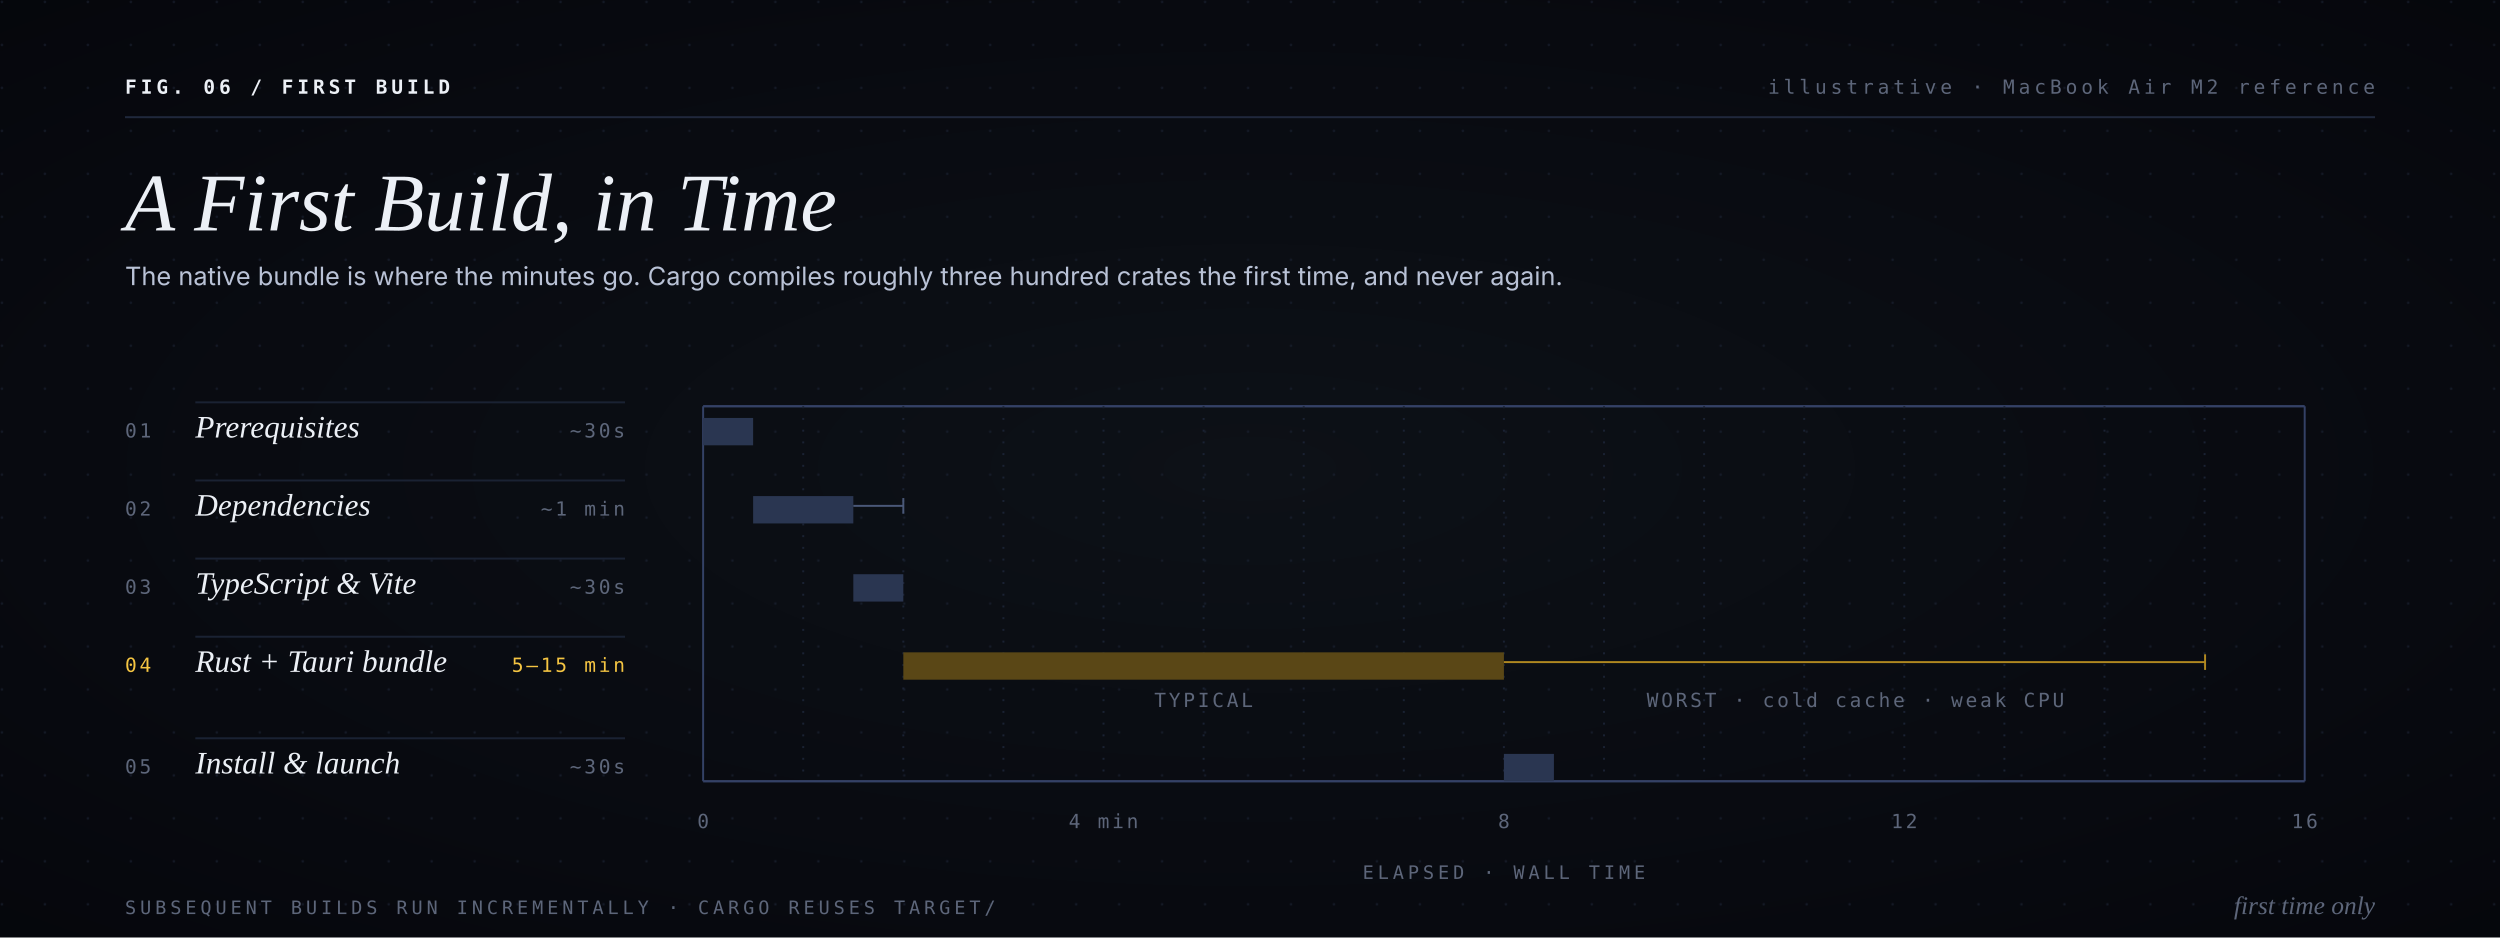
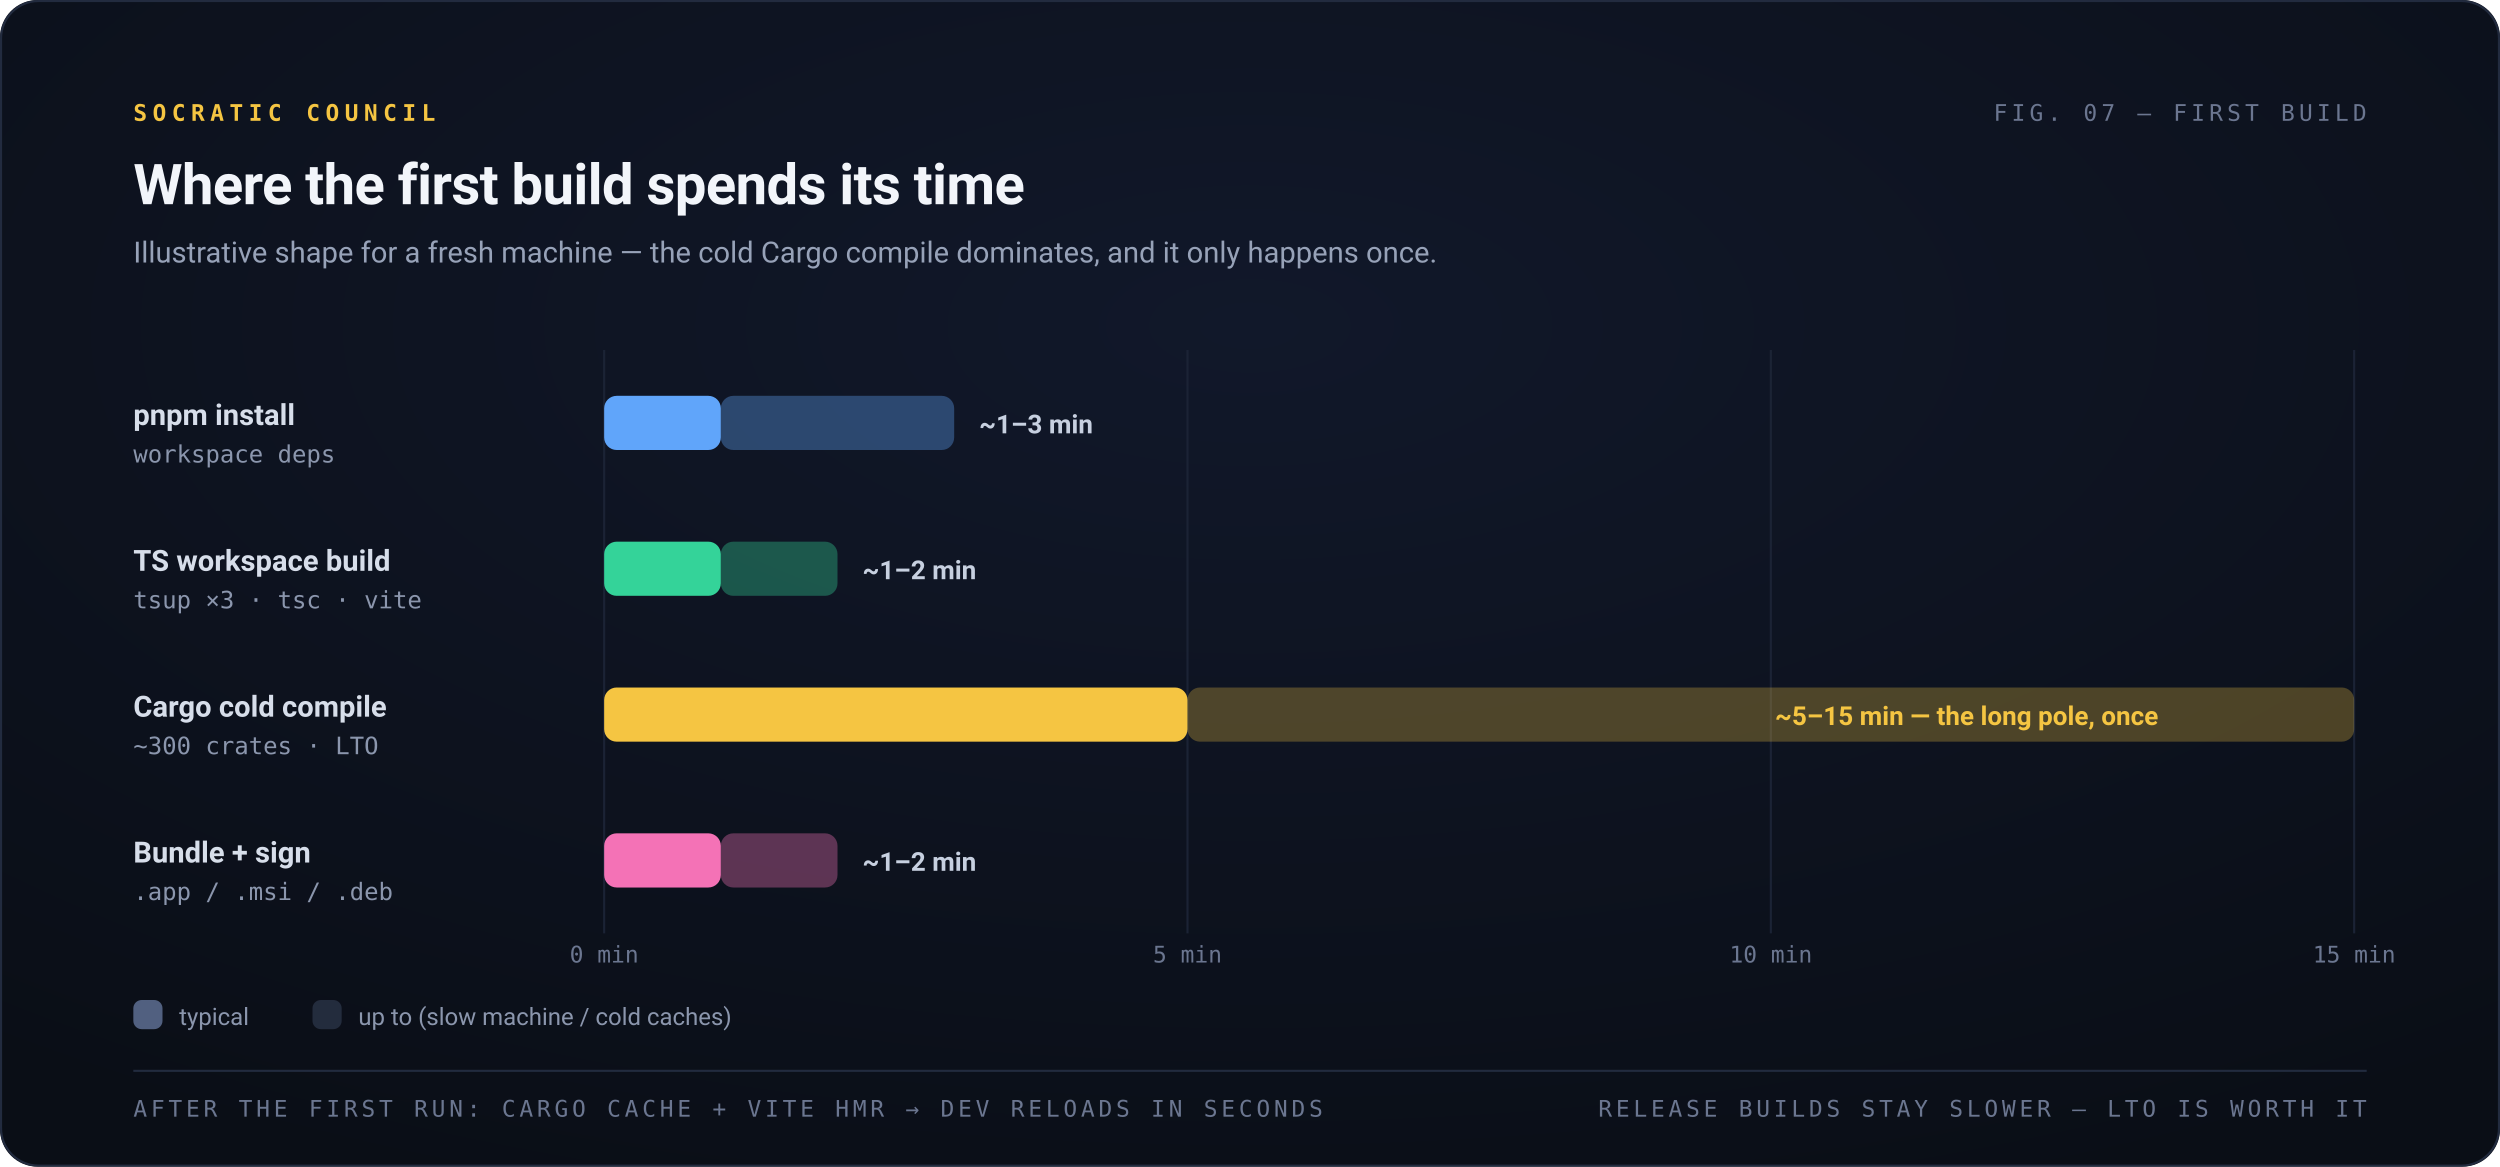
- <svg xmlns="http://www.w3.org/2000/svg" viewBox="0 0 1280 480" role="img" aria-labelledby="title desc" preserveAspectRatio="xMidYMid meet">
+ <svg xmlns="http://www.w3.org/2000/svg" viewBox="0 0 1200 560" role="img" aria-labelledby="title desc" preserveAspectRatio="xMidYMid meet">
  <defs>
-     <radialGradient id="page" cx="50%" cy="50%" r="80%">
-       <stop offset="0%" stop-color="#0d1117" />
-       <stop offset="60%" stop-color="#080a10" />
-       <stop offset="100%" stop-color="#04050a" />
+     <style>
+       .sans { font-family: -apple-system, 'Segoe UI', Roboto, 'Helvetica Neue', Arial, sans-serif; }
+       .mono { font-family: 'SF Mono', 'Cascadia Code', 'JetBrains Mono', Menlo, Consolas, monospace; }
+       .h1   { fill: #F2F5FA; font-size: 27px; font-weight: 700; letter-spacing: -0.3px; }
+       .sub  { fill: #97A2B8; font-size: 14px; }
+       .tag  { fill: #F5C542; font-size: 11px; font-weight: 600; letter-spacing: 2.6px; }
+       .meta { fill: #6B7690; font-size: 11px; letter-spacing: 2px; }
+       .axis    { fill: #6B7690; font-size: 11px; }
+       .rowname { fill: #D7DEEA; font-size: 14px; font-weight: 600; }
+       .rowsub  { fill: #8B96AD; font-size: 11.5px; }
+       .dur     { fill: #C7D0E0; font-size: 12.5px; font-weight: 600; }
+       .durgold { fill: #F5C542; font-size: 12.5px; font-weight: 700; }
+       .footer  { fill: #6B7690; font-size: 11px; letter-spacing: 1.8px; }
+     </style>
+     <radialGradient id="bgGlow7" cx="50%" cy="28%" r="80%">
+       <stop offset="0%" stop-color="#11182A" />
+       <stop offset="100%" stop-color="#0A0E16" />
    </radialGradient>
-     <pattern id="dotgrid" width="22" height="22" patternUnits="userSpaceOnUse">
-       <circle cx="1" cy="1" r="0.7" fill="#1c2434" fill-opacity="0.55" />
-     </pattern>
-     <style>
-       .display { font-family: 'Cormorant Garamond', 'Hoefler Text', Garamond, 'Times New Roman', serif; }
-       .body    { font-family: 'Manrope', -apple-system, BlinkMacSystemFont, 'Helvetica Neue', sans-serif; }
-       .mono    { font-family: 'JetBrains Mono', 'SF Mono', Menlo, Consolas, monospace; }
-       .ink     { fill: #ecf0f6; }
-       .body-c  { fill: #b9c2d6; }
-       .muted   { fill: #5d667a; }
-       .gold    { fill: #f5c542; }
-       .stroke-hair { stroke: #20283c; stroke-width: 1; fill: none; }
-       .stroke-hair-strong { stroke: #344166; stroke-width: 1.2; fill: none; }
-       .stroke-rule { stroke: #1a2233; stroke-width: 1; fill: none; }
-       .axis { stroke: #344166; stroke-width: 1; fill: none; }
-       .axis-tick { stroke: #2a3550; stroke-width: 1; fill: none; }
-       .grid { stroke: #1a2233; stroke-width: 1; stroke-dasharray: 1 5; fill: none; }
-       .bar  { fill: #2a3651; }
-       .bar-gold { fill: #5a4716; }
-       .range { stroke: #4a5878; stroke-width: 1; fill: none; }
-       .range-gold { stroke: #b08820; stroke-width: 1; fill: none; }
-       .cap   { stroke: #4a5878; stroke-width: 1; fill: none; }
-       .cap-gold { stroke: #b08820; stroke-width: 1; fill: none; }
-     </style>
  </defs>
-   <rect width="1280" height="480" fill="url(#page)" />
-   <rect width="1280" height="480" fill="url(#dotgrid)" />
-   <line x1="64" y1="60" x2="1216" y2="60" class="stroke-hair" />
-   <text x="64" y="48" class="mono ink" font-size="10" font-weight="600" letter-spacing="2">FIG. 06 / FIRST BUILD</text>
-   <text x="1216" y="48" class="mono muted" font-size="10" letter-spacing="2" text-anchor="end">illustrative · MacBook Air M2 reference</text>
-   <text x="64" y="118" class="display ink" font-style="italic" font-size="42">A First Build, in Time</text>
-   <text x="64" y="146" class="body body-c" font-size="13">The native bundle is where the minutes go. Cargo compiles roughly three hundred crates the first time, and never again.</text>
-   <line x1="360" y1="208" x2="1180" y2="208" class="stroke-hair-strong" />
-   <line x1="360" y1="400" x2="1180" y2="400" class="stroke-hair-strong" />
-   <line x1="360" y1="208" x2="360" y2="400" class="axis" />
-   <line x1="1180" y1="208" x2="1180" y2="400" class="axis" />
-   <g class="grid">
-     <line x1="411.25" y1="208" x2="411.25" y2="400" />
-     <line x1="462.5" y1="208" x2="462.5" y2="400" />
-     <line x1="513.75" y1="208" x2="513.75" y2="400" />
-     <line x1="565" y1="208" x2="565" y2="400" />
-     <line x1="616.25" y1="208" x2="616.25" y2="400" />
-     <line x1="667.5" y1="208" x2="667.5" y2="400" />
-     <line x1="718.75" y1="208" x2="718.75" y2="400" />
-     <line x1="770" y1="208" x2="770" y2="400" />
-     <line x1="821.25" y1="208" x2="821.25" y2="400" />
-     <line x1="872.5" y1="208" x2="872.5" y2="400" />
-     <line x1="923.75" y1="208" x2="923.75" y2="400" />
-     <line x1="975" y1="208" x2="975" y2="400" />
-     <line x1="1026.25" y1="208" x2="1026.25" y2="400" />
-     <line x1="1077.5" y1="208" x2="1077.5" y2="400" />
-     <line x1="1128.75" y1="208" x2="1128.75" y2="400" />
+   <rect width="1200" height="560" rx="18" fill="url(#bgGlow7)" />
+   <rect x="0.5" y="0.5" width="1199" height="559" rx="18" fill="none" stroke="#222B3F" />
+   <text x="64" y="58" class="mono tag">SOCRATIC COUNCIL</text>
+   <text x="1136" y="58" class="mono meta" text-anchor="end">FIG. 07 — FIRST BUILD</text>
+   <text x="64" y="98" class="sans h1">Where the first build spends its time</text>
+   <text x="64" y="126" class="sans sub">Illustrative shape for a fresh machine — the cold Cargo compile dominates, and it only happens once.</text>
+   <g stroke="#1B2335">
+     <line x1="290" y1="168" x2="290" y2="448" />
+     <line x1="570" y1="168" x2="570" y2="448" />
+     <line x1="850" y1="168" x2="850" y2="448" />
+     <line x1="1130" y1="168" x2="1130" y2="448" />
  </g>
-   <g class="mono muted" font-size="10" letter-spacing="1.4" text-anchor="middle">
-     <text x="360" y="424">0</text>
-     <text x="565" y="424">4 min</text>
-     <text x="770" y="424">8</text>
-     <text x="975" y="424">12</text>
-     <text x="1180" y="424">16</text>
+   <g class="mono axis">
+     <text x="290" y="462" text-anchor="middle">0 min</text>
+     <text x="570" y="462" text-anchor="middle">5 min</text>
+     <text x="850" y="462" text-anchor="middle">10 min</text>
+     <text x="1130" y="462" text-anchor="middle">15 min</text>
  </g>
-   <text x="770" y="450" class="mono muted" font-size="9.5" letter-spacing="2" text-anchor="middle">ELAPSED · WALL TIME</text>
-   <g transform="translate(0,228)">
-     <text x="64" y="-4" class="mono muted" font-size="10" letter-spacing="1.4">01</text>
-     <text x="100" y="-4" class="display ink" font-style="italic" font-size="16">Prerequisites</text>
-     <text x="320" y="-4" class="mono muted" font-size="10" letter-spacing="1.4" text-anchor="end">~30s</text>
-     <line x1="100" y1="-22" x2="320" y2="-22" class="stroke-rule" />
-     <rect x="360" y="-14" width="25.6" height="14" class="bar" />
-     <line x1="360" y1="-7" x2="360" y2="-7" class="cap" />
-   </g>
-   <g transform="translate(0,268)">
-     <text x="64" y="-4" class="mono muted" font-size="10" letter-spacing="1.4">02</text>
-     <text x="100" y="-4" class="display ink" font-style="italic" font-size="16">Dependencies</text>
-     <text x="320" y="-4" class="mono muted" font-size="10" letter-spacing="1.4" text-anchor="end">~1 min</text>
-     <line x1="100" y1="-22" x2="320" y2="-22" class="stroke-rule" />
-     <rect x="385.6" y="-14" width="51.3" height="14" class="bar" />
-     <line x1="436.9" y1="-9" x2="462.5" y2="-9" class="range" />
-     <line x1="462.5" y1="-13" x2="462.5" y2="-5" class="cap" />
-   </g>
-   <g transform="translate(0,308)">
-     <text x="64" y="-4" class="mono muted" font-size="10" letter-spacing="1.4">03</text>
-     <text x="100" y="-4" class="display ink" font-style="italic" font-size="16">TypeScript &amp; Vite</text>
-     <text x="320" y="-4" class="mono muted" font-size="10" letter-spacing="1.4" text-anchor="end">~30s</text>
-     <line x1="100" y1="-22" x2="320" y2="-22" class="stroke-rule" />
-     <rect x="436.9" y="-14" width="25.6" height="14" class="bar" />
-   </g>
-   <g transform="translate(0,348)">
-     <text x="64" y="-4" class="mono gold" font-size="10" letter-spacing="1.4">04</text>
-     <text x="100" y="-4" class="display ink" font-style="italic" font-size="16">Rust + Tauri bundle</text>
-     <text x="320" y="-4" class="mono gold" font-size="10" letter-spacing="1.4" text-anchor="end">5–15 min</text>
-     <line x1="100" y1="-22" x2="320" y2="-22" class="stroke-rule" />
-     <rect x="462.5" y="-14" width="307.5" height="14" class="bar-gold" />
-     <line x1="770" y1="-9" x2="1129" y2="-9" class="range-gold" />
-     <line x1="1129" y1="-13" x2="1129" y2="-5" class="cap-gold" />
-     <text x="616.25" y="14" class="mono muted" font-size="10" letter-spacing="1.4" text-anchor="middle">TYPICAL</text>
-     <text x="950" y="14" class="mono muted" font-size="10" letter-spacing="1.4" text-anchor="middle">WORST · cold cache · weak CPU</text>
-   </g>
-   <g transform="translate(0,400)">
-     <text x="64" y="-4" class="mono muted" font-size="10" letter-spacing="1.4">05</text>
-     <text x="100" y="-4" class="display ink" font-style="italic" font-size="16">Install &amp; launch</text>
-     <text x="320" y="-4" class="mono muted" font-size="10" letter-spacing="1.4" text-anchor="end">~30s</text>
-     <line x1="100" y1="-22" x2="320" y2="-22" class="stroke-rule" />
-     <rect x="770" y="-14" width="25.6" height="14" class="bar" />
-   </g>
-   <text x="64" y="468" class="mono muted" font-size="9.5" letter-spacing="2">SUBSEQUENT BUILDS RUN INCREMENTALLY · CARGO REUSES TARGET/</text>
-   <text x="1216" y="468" class="display muted" font-size="13" font-style="italic" text-anchor="end">first time only</text>
+   <text x="64" y="204" class="sans rowname">pnpm install</text>
+   <text x="64" y="222" class="mono rowsub">workspace deps</text>
+   <rect x="290" y="190" width="56" height="26" rx="6" fill="#60A5FA" />
+   <rect x="346" y="190" width="112" height="26" rx="6" fill="#60A5FA" opacity="0.35" />
+   <text x="470" y="208" class="sans dur">~1–3 min</text>
+   <text x="64" y="274" class="sans rowname">TS workspace build</text>
+   <text x="64" y="292" class="mono rowsub">tsup ×3 · tsc · vite</text>
+   <rect x="290" y="260" width="56" height="26" rx="6" fill="#34D399" />
+   <rect x="346" y="260" width="56" height="26" rx="6" fill="#34D399" opacity="0.35" />
+   <text x="414" y="278" class="sans dur">~1–2 min</text>
+   <text x="64" y="344" class="sans rowname">Cargo cold compile</text>
+   <text x="64" y="362" class="mono rowsub">~300 crates · LTO</text>
+   <rect x="290" y="330" width="280" height="26" rx="6" fill="#F5C542" />
+   <rect x="570" y="330" width="560" height="26" rx="6" fill="#F5C542" opacity="0.28" />
+   <text x="852" y="348" class="sans durgold">~5–15 min — the long pole, once</text>
+   <text x="64" y="414" class="sans rowname">Bundle + sign</text>
+   <text x="64" y="432" class="mono rowsub">.app / .msi / .deb</text>
+   <rect x="290" y="400" width="56" height="26" rx="6" fill="#F472B6" />
+   <rect x="346" y="400" width="56" height="26" rx="6" fill="#F472B6" opacity="0.35" />
+   <text x="414" y="418" class="sans dur">~1–2 min</text>
+   <rect x="64" y="480" width="14" height="14" rx="4" fill="#516080" />
+   <text x="86" y="492" class="sans rowsub">typical</text>
+   <rect x="150" y="480" width="14" height="14" rx="4" fill="#516080" opacity="0.35" />
+   <text x="172" y="492" class="sans rowsub">up to (slow machine / cold caches)</text>
+   <line x1="64" y1="514" x2="1136" y2="514" stroke="#222B3F" />
+   <text x="64" y="536" class="mono footer">AFTER THE FIRST RUN: CARGO CACHE + VITE HMR → DEV RELOADS IN SECONDS</text>
+   <text x="1136" y="536" class="mono footer" text-anchor="end">RELEASE BUILDS STAY SLOWER — LTO IS WORTH IT</text>
</svg>
